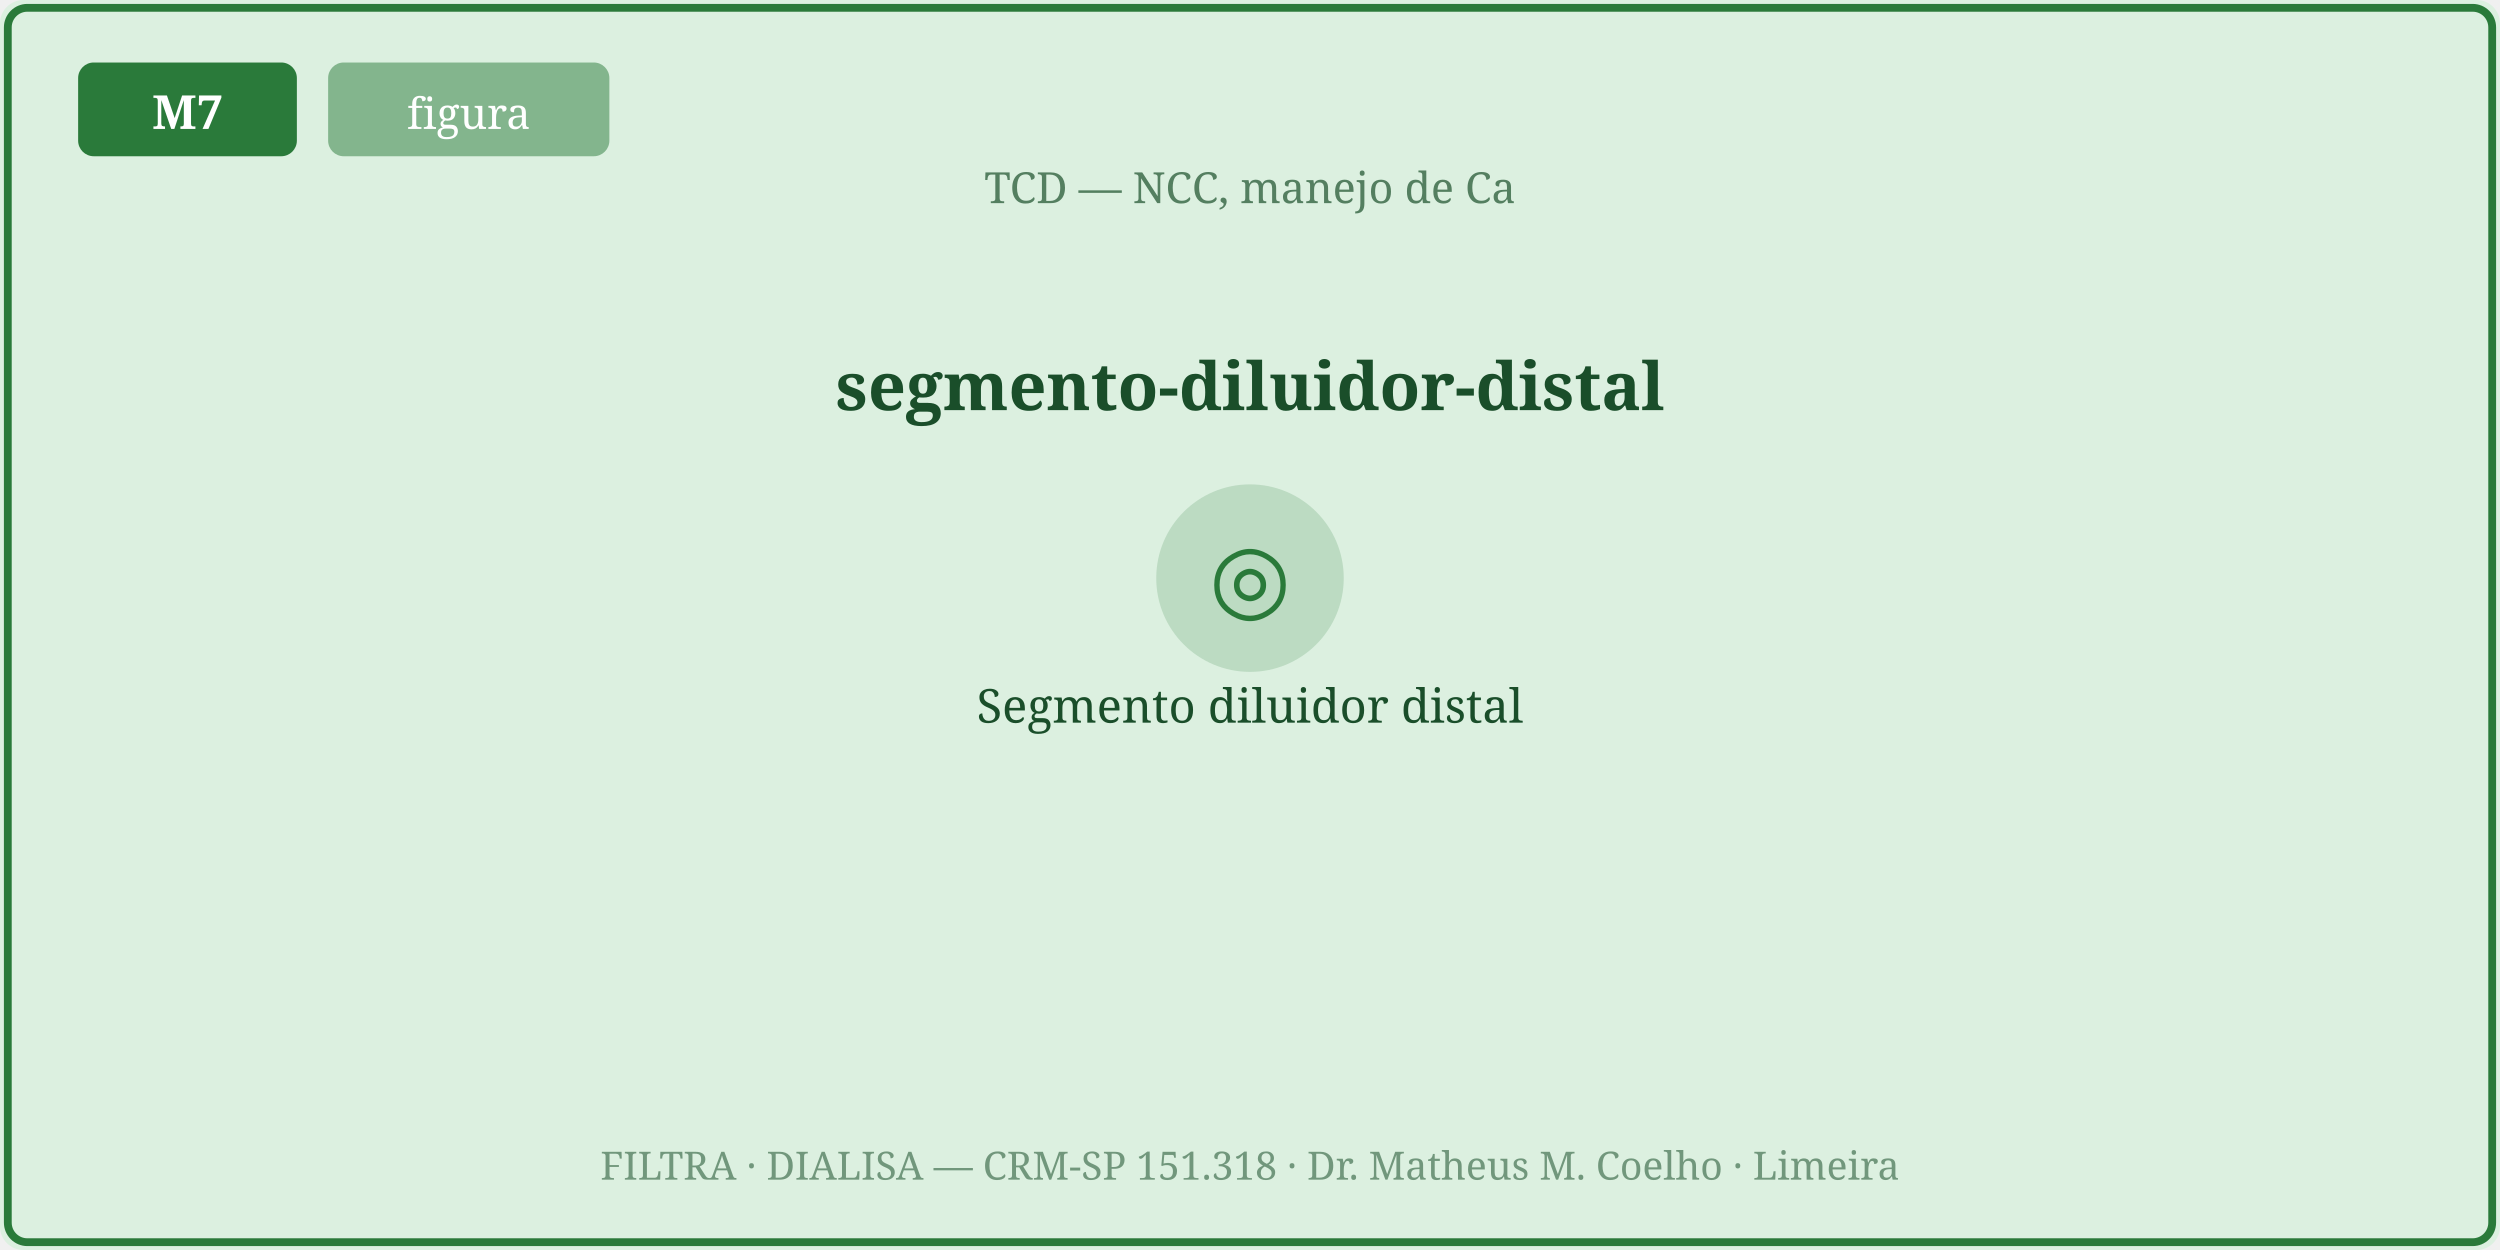
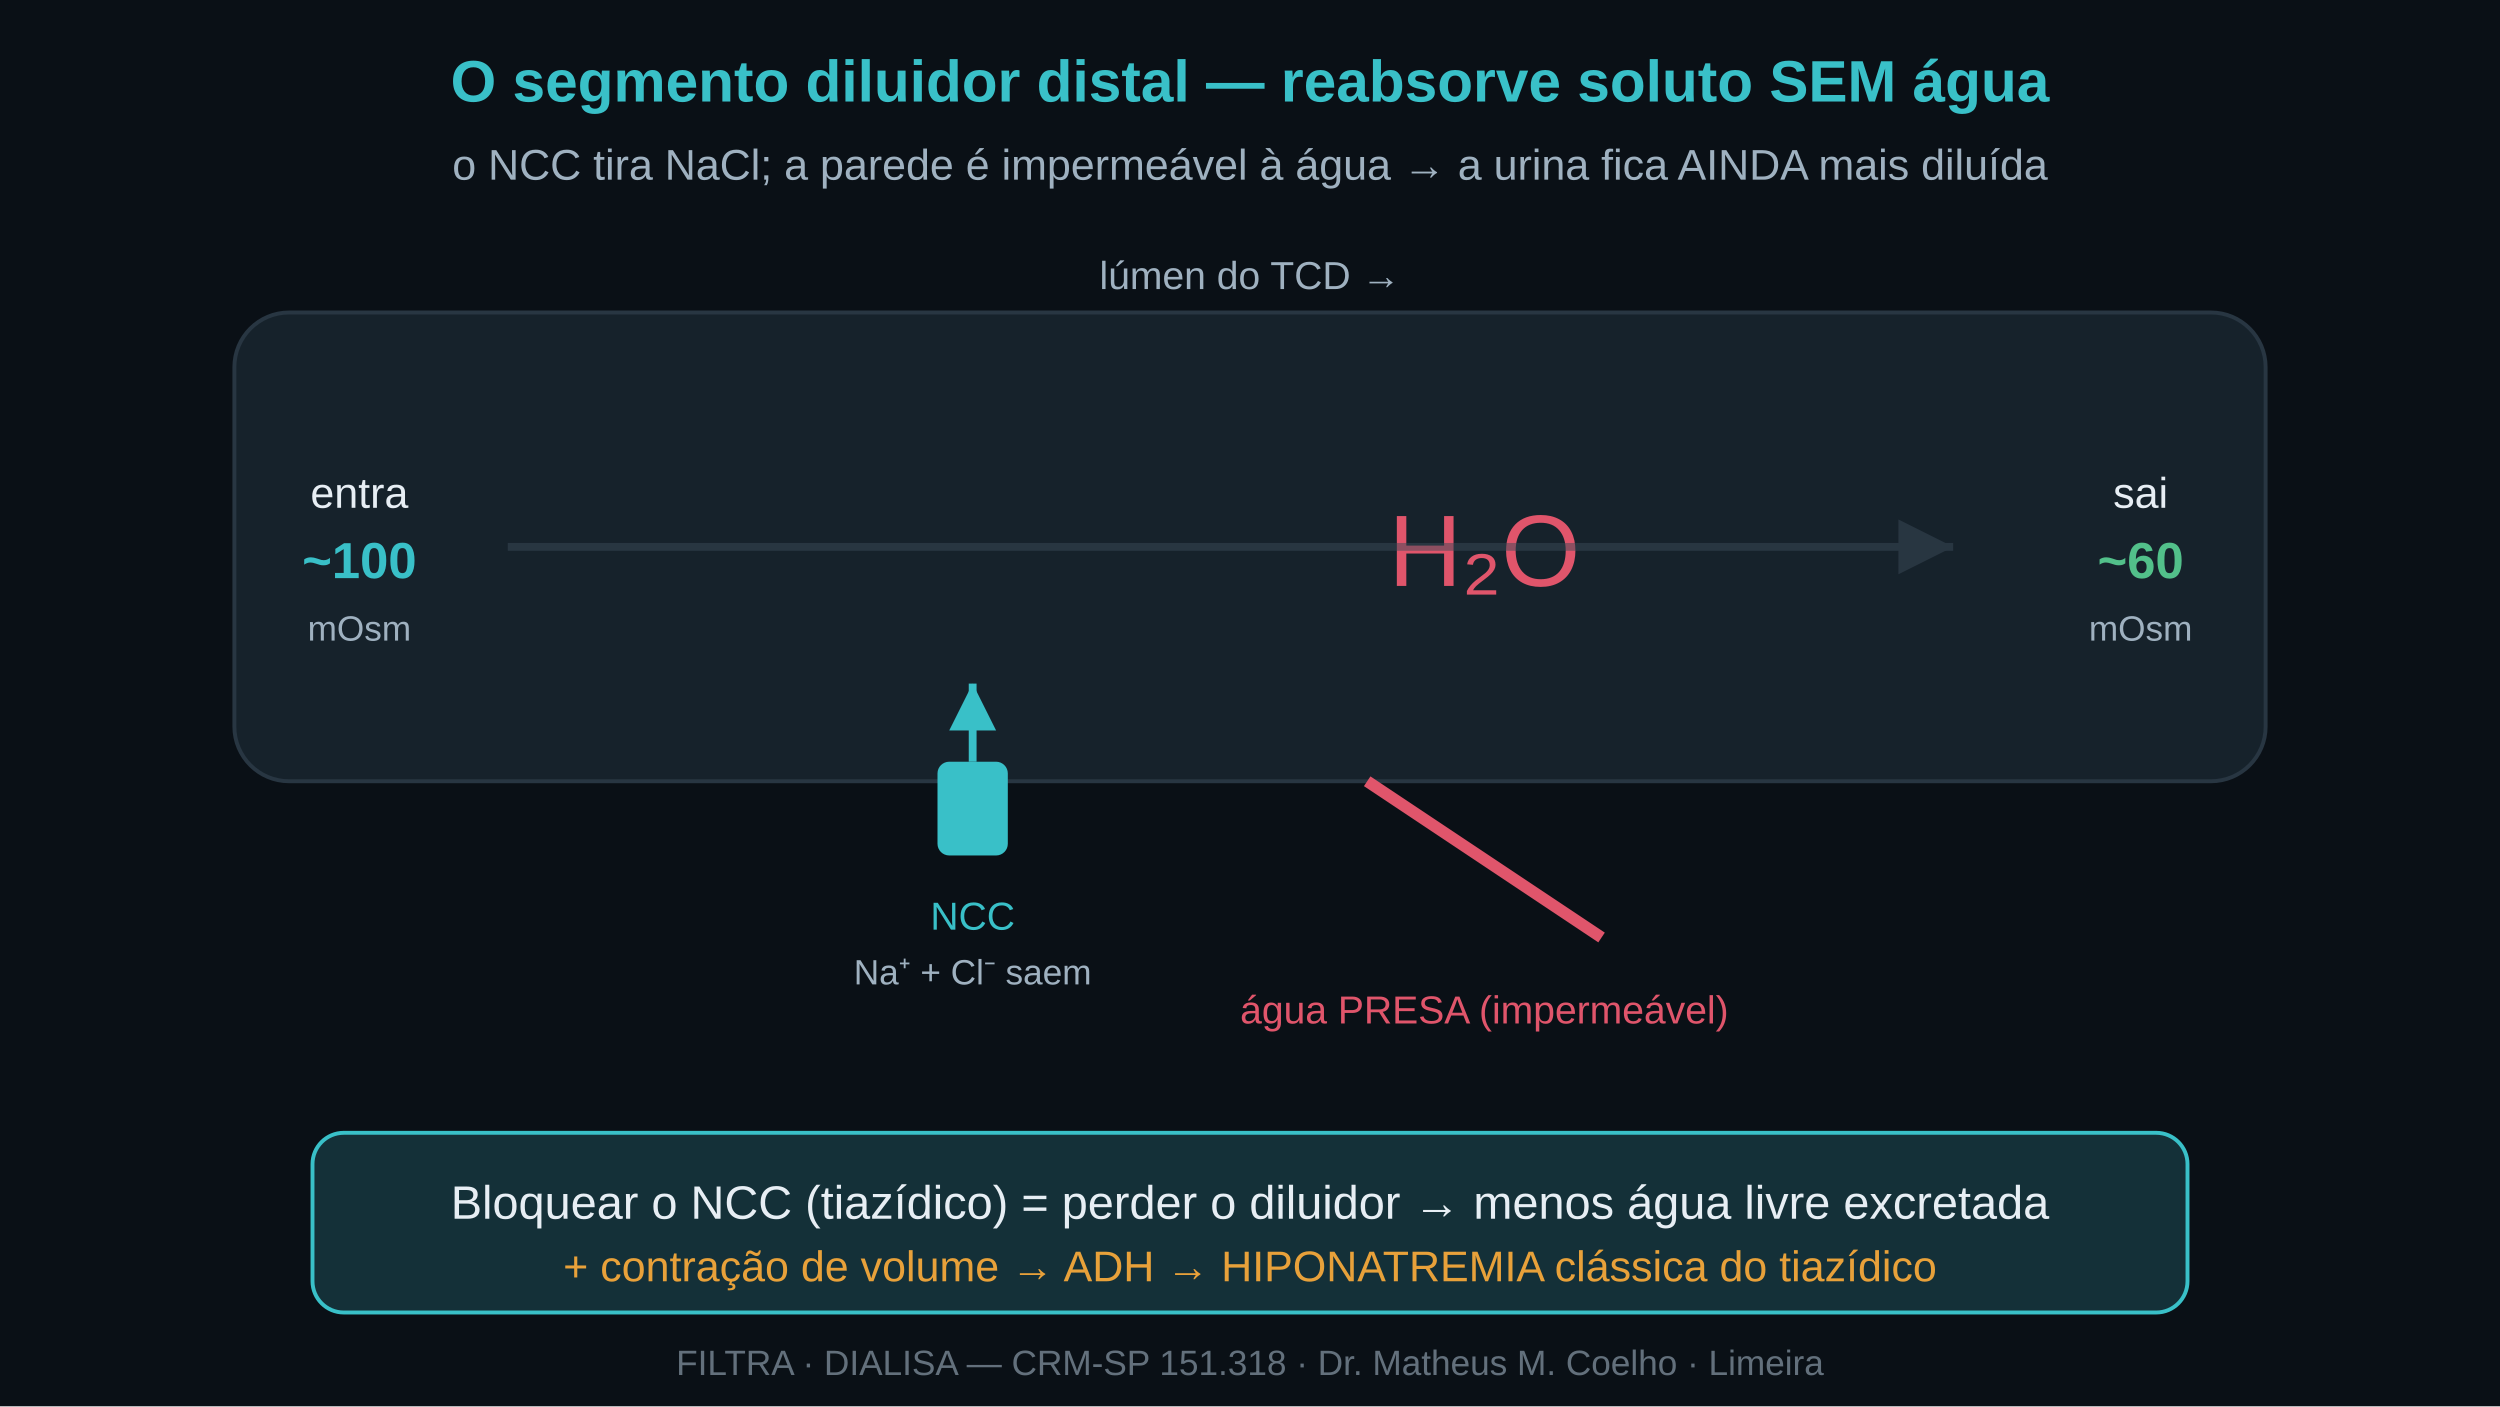
- <svg xmlns="http://www.w3.org/2000/svg" viewBox="0 0 640 320" font-family="Georgia,serif">
-   <rect width="640" height="320" fill="#dcf0e0" rx="6" />
-   <rect x="2" y="2" width="636" height="316" rx="5" fill="none" stroke="#2a7a3a" stroke-width="2" />
-   <rect x="20" y="16" width="56" height="24" rx="4" fill="#2a7a3a" />
-   <text x="48" y="33" text-anchor="middle" font-size="12" font-weight="bold" fill="white">M7</text>
-   <rect x="84" y="16" width="72" height="24" rx="4" fill="#2a7a3a" opacity="0.5" />
-   <text x="120" y="33" text-anchor="middle" font-size="11" fill="white">figura</text>
-   <text x="320" y="52" text-anchor="middle" font-size="11" fill="#1a4e2a" opacity="0.7">TCD — NCC, manejo de Ca</text>
-   <text x="320" y="105" text-anchor="middle" font-size="17" font-weight="bold" fill="#1a4e2a">segmento-diluidor-distal</text>
-   <circle cx="320" cy="148" r="24" fill="#2a7a3a" opacity="0.18" />
-   <text x="320" y="156" text-anchor="middle" font-size="24" fill="#2a7a3a">◎</text>
-   <text x="320" y="185" text-anchor="middle" font-size="12" fill="#1a4e2a">Segmento diluidor distal</text>
-   <text x="320" y="302" text-anchor="middle" font-size="10" fill="#1a4e2a" opacity="0.55">FILTRA · DIALISA — CRM-SP 151.318 · Dr. Matheus M. Coelho · Limeira</text>
+ <svg xmlns="http://www.w3.org/2000/svg" viewBox="0 0 640 360" font-family="system-ui,Segoe UI,Arial,sans-serif">
+   <rect width="640" height="360" fill="#0a1016" />
+   <text x="320" y="26" text-anchor="middle" font-size="15" font-weight="bold" fill="#39c0c8">O segmento diluidor distal — reabsorve soluto SEM água</text>
+   <text x="320" y="46" text-anchor="middle" font-size="11" fill="#9fb1c0">o NCC tira NaCl; a parede é impermeável à água → a urina fica AINDA mais diluída</text>
+   <rect x="60" y="80" width="520" height="120" rx="14" fill="#16222b" stroke="#283642" />
+   <text x="320" y="74" text-anchor="middle" font-size="10" fill="#9fb1c0">lúmen do TCD →</text>
+   <text x="92" y="130" text-anchor="middle" font-size="11" fill="#e7eef4">entra</text>
+   <text x="92" y="148" text-anchor="middle" font-size="13" font-weight="bold" fill="#39c0c8">~100</text>
+   <text x="92" y="164" text-anchor="middle" font-size="9" fill="#9fb1c0">mOsm</text>
+   <g>
+     <rect x="240" y="195" width="18" height="24" rx="3" fill="#39c0c8" />
+     <text x="249" y="238" text-anchor="middle" font-size="10" fill="#39c0c8">NCC</text>
+     <text x="249" y="252" text-anchor="middle" font-size="9" fill="#9fb1c0">Na⁺ + Cl⁻ saem</text>
+     <path d="M249 195 L249 175" stroke="#39c0c8" stroke-width="2" marker-end="url(#dh)" />
+   </g>
+   <g>
+     <text x="380" y="150" text-anchor="middle" font-size="26" fill="#e0556b">H₂O</text>
+     <line x1="350" y1="200" x2="410" y2="240" stroke="#e0556b" stroke-width="3" />
+     <text x="380" y="262" text-anchor="middle" font-size="10" fill="#e0556b">água PRESA (impermeável)</text>
+   </g>
+   <text x="548" y="130" text-anchor="middle" font-size="11" fill="#e7eef4">sai</text>
+   <text x="548" y="148" text-anchor="middle" font-size="13" font-weight="bold" fill="#52c08a">~60</text>
+   <text x="548" y="164" text-anchor="middle" font-size="9" fill="#9fb1c0">mOsm</text>
+   <defs>
+     <marker id="dh" markerWidth="9" markerHeight="9" refX="6" refY="3" orient="auto">
+       <path d="M0,0 L6,3 L0,6" fill="#39c0c8" />
+     </marker>
+   </defs>
+   <path d="M130 140 L500 140" stroke="#3a4a58" stroke-width="2" fill="none" marker-end="url(#fh)" opacity="0.5" />
+   <defs>
+     <marker id="fh" markerWidth="10" markerHeight="10" refX="7" refY="3.5" orient="auto">
+       <path d="M0,0 L7,3.5 L0,7" fill="#3a4a58" />
+     </marker>
+   </defs>
+   <rect x="80" y="290" width="480" height="46" rx="8" fill="#143038" stroke="#39c0c8" />
+   <text x="320" y="312" text-anchor="middle" font-size="12" fill="#e7eef4">Bloquear o NCC (tiazídico) = perder o diluidor → menos água livre excretada</text>
+   <text x="320" y="328" text-anchor="middle" font-size="11" fill="#e8a13a">+ contração de volume → ADH → HIPONATREMIA clássica do tiazídico</text>
+   <text x="320" y="352" text-anchor="middle" font-size="9" fill="#9fb1c0" opacity="0.6">FILTRA · DIALISA — CRM-SP 151.318 · Dr. Matheus M. Coelho · Limeira</text>
</svg>
